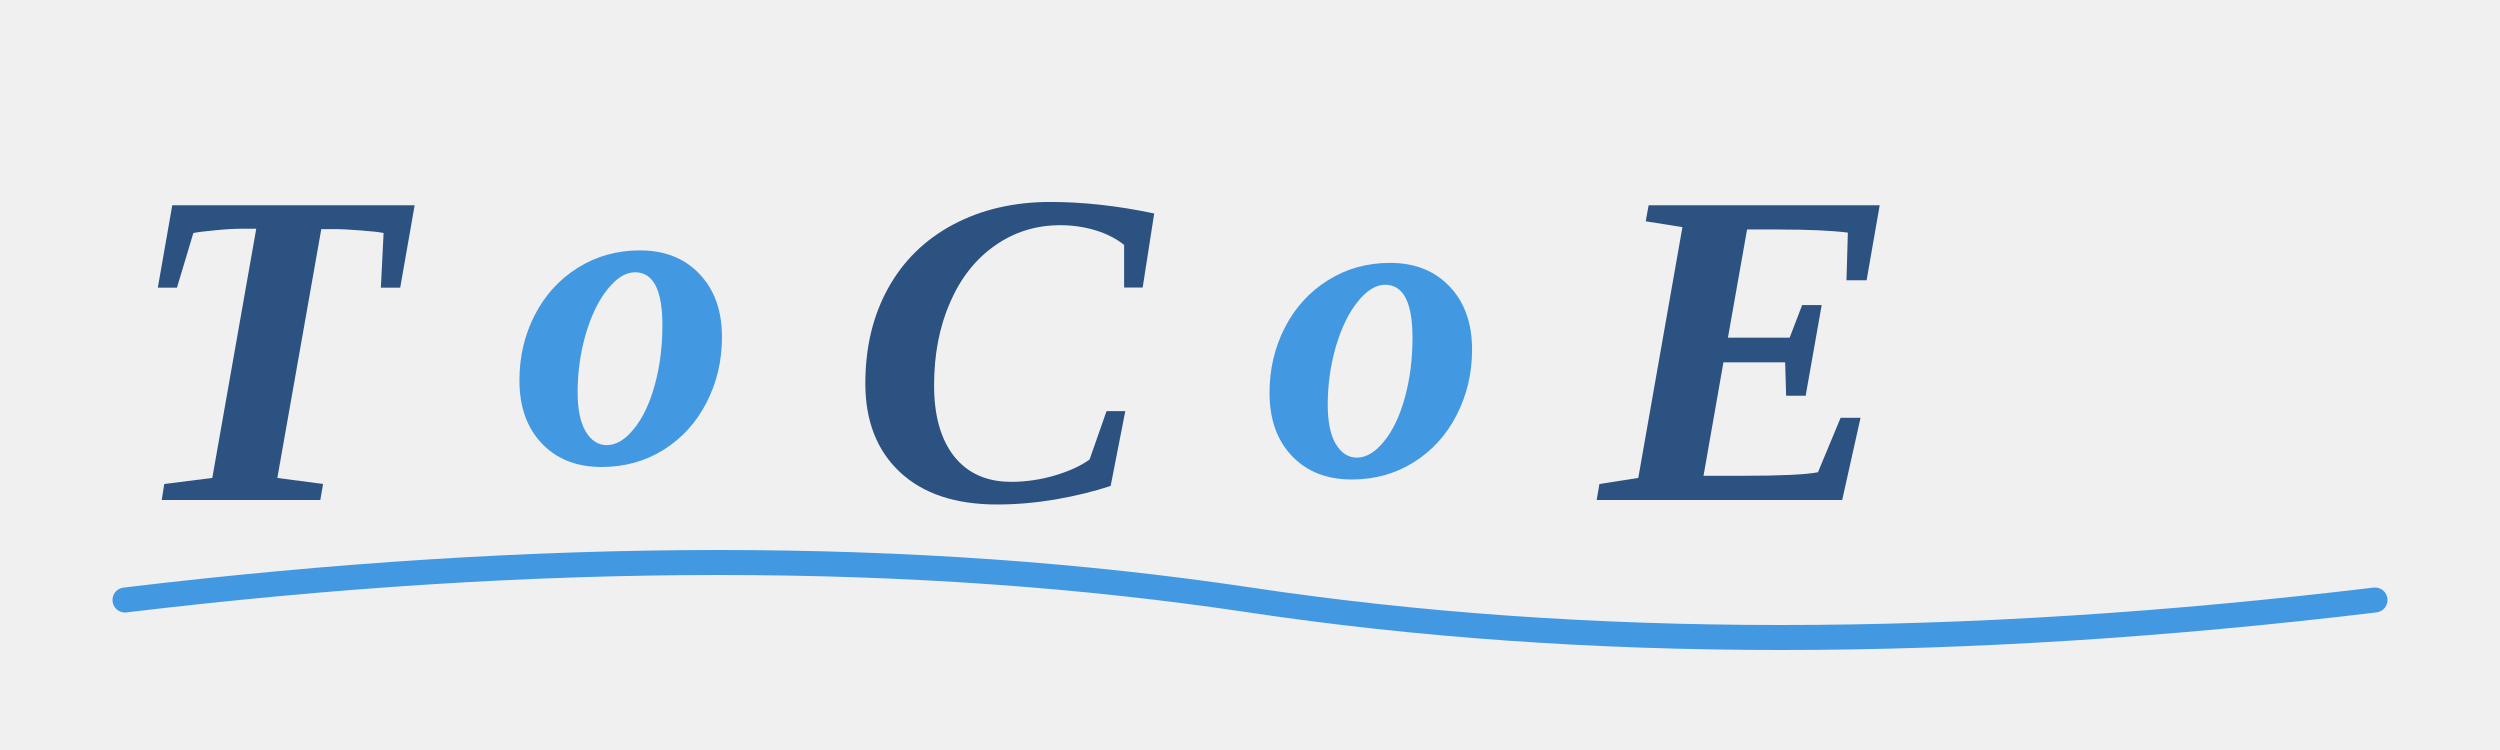
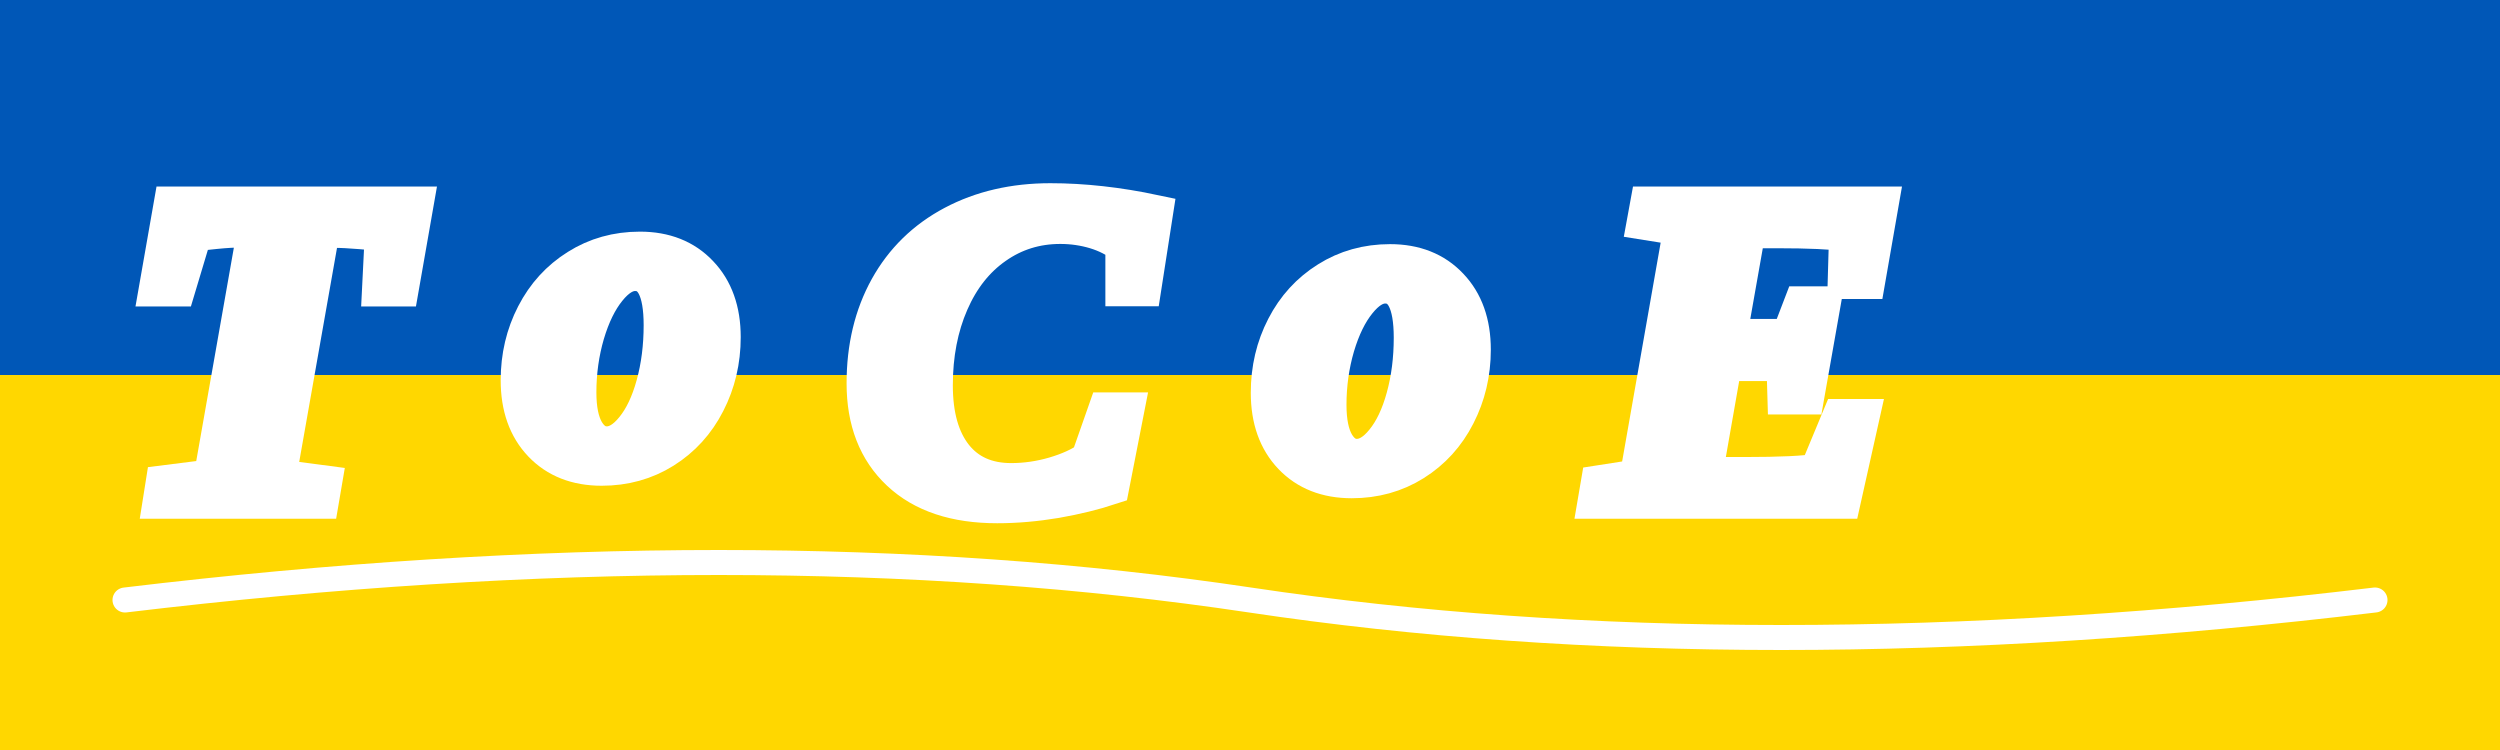
<svg xmlns="http://www.w3.org/2000/svg" viewBox="0 0 200 60" width="200" height="60">
  <defs>
    <style>
      .logo-text {
        font-family: 'Georgia', 'Times New Roman', serif;
        font-size: 36px;
        font-weight: bold;
        font-style: italic;
-         fill: #2c5282;
-       }
-       .logo-accent {
-         fill: #4299e1;
+         fill: white;
+         stroke: white;
+         stroke-width: 3;
+         paint-order: stroke fill;
      }
    </style>
  </defs>
+   <rect x="0" y="0" width="200" height="30" fill="#0057B7" />
+   <rect x="0" y="30" width="200" height="30" fill="#FFD700" />
  <text x="10" y="40" class="logo-text">
    <tspan>T</tspan>
-     <tspan dy="-3" class="logo-accent">o</tspan>
+     <tspan dy="-3">o</tspan>
    <tspan dy="3">C</tspan>
-     <tspan dy="-2" class="logo-accent">o</tspan>
+     <tspan dy="-2">o</tspan>
    <tspan dy="2">E</tspan>
  </text>
-   <path d="M 10 48 Q 60 42 100 48 T 190 48" stroke="#4299e1" stroke-width="2" fill="none" stroke-linecap="round" />
+   <path d="M 10 48 Q 60 42 100 48 T 190 48" stroke="white" stroke-width="2" fill="none" stroke-linecap="round" />
</svg>
